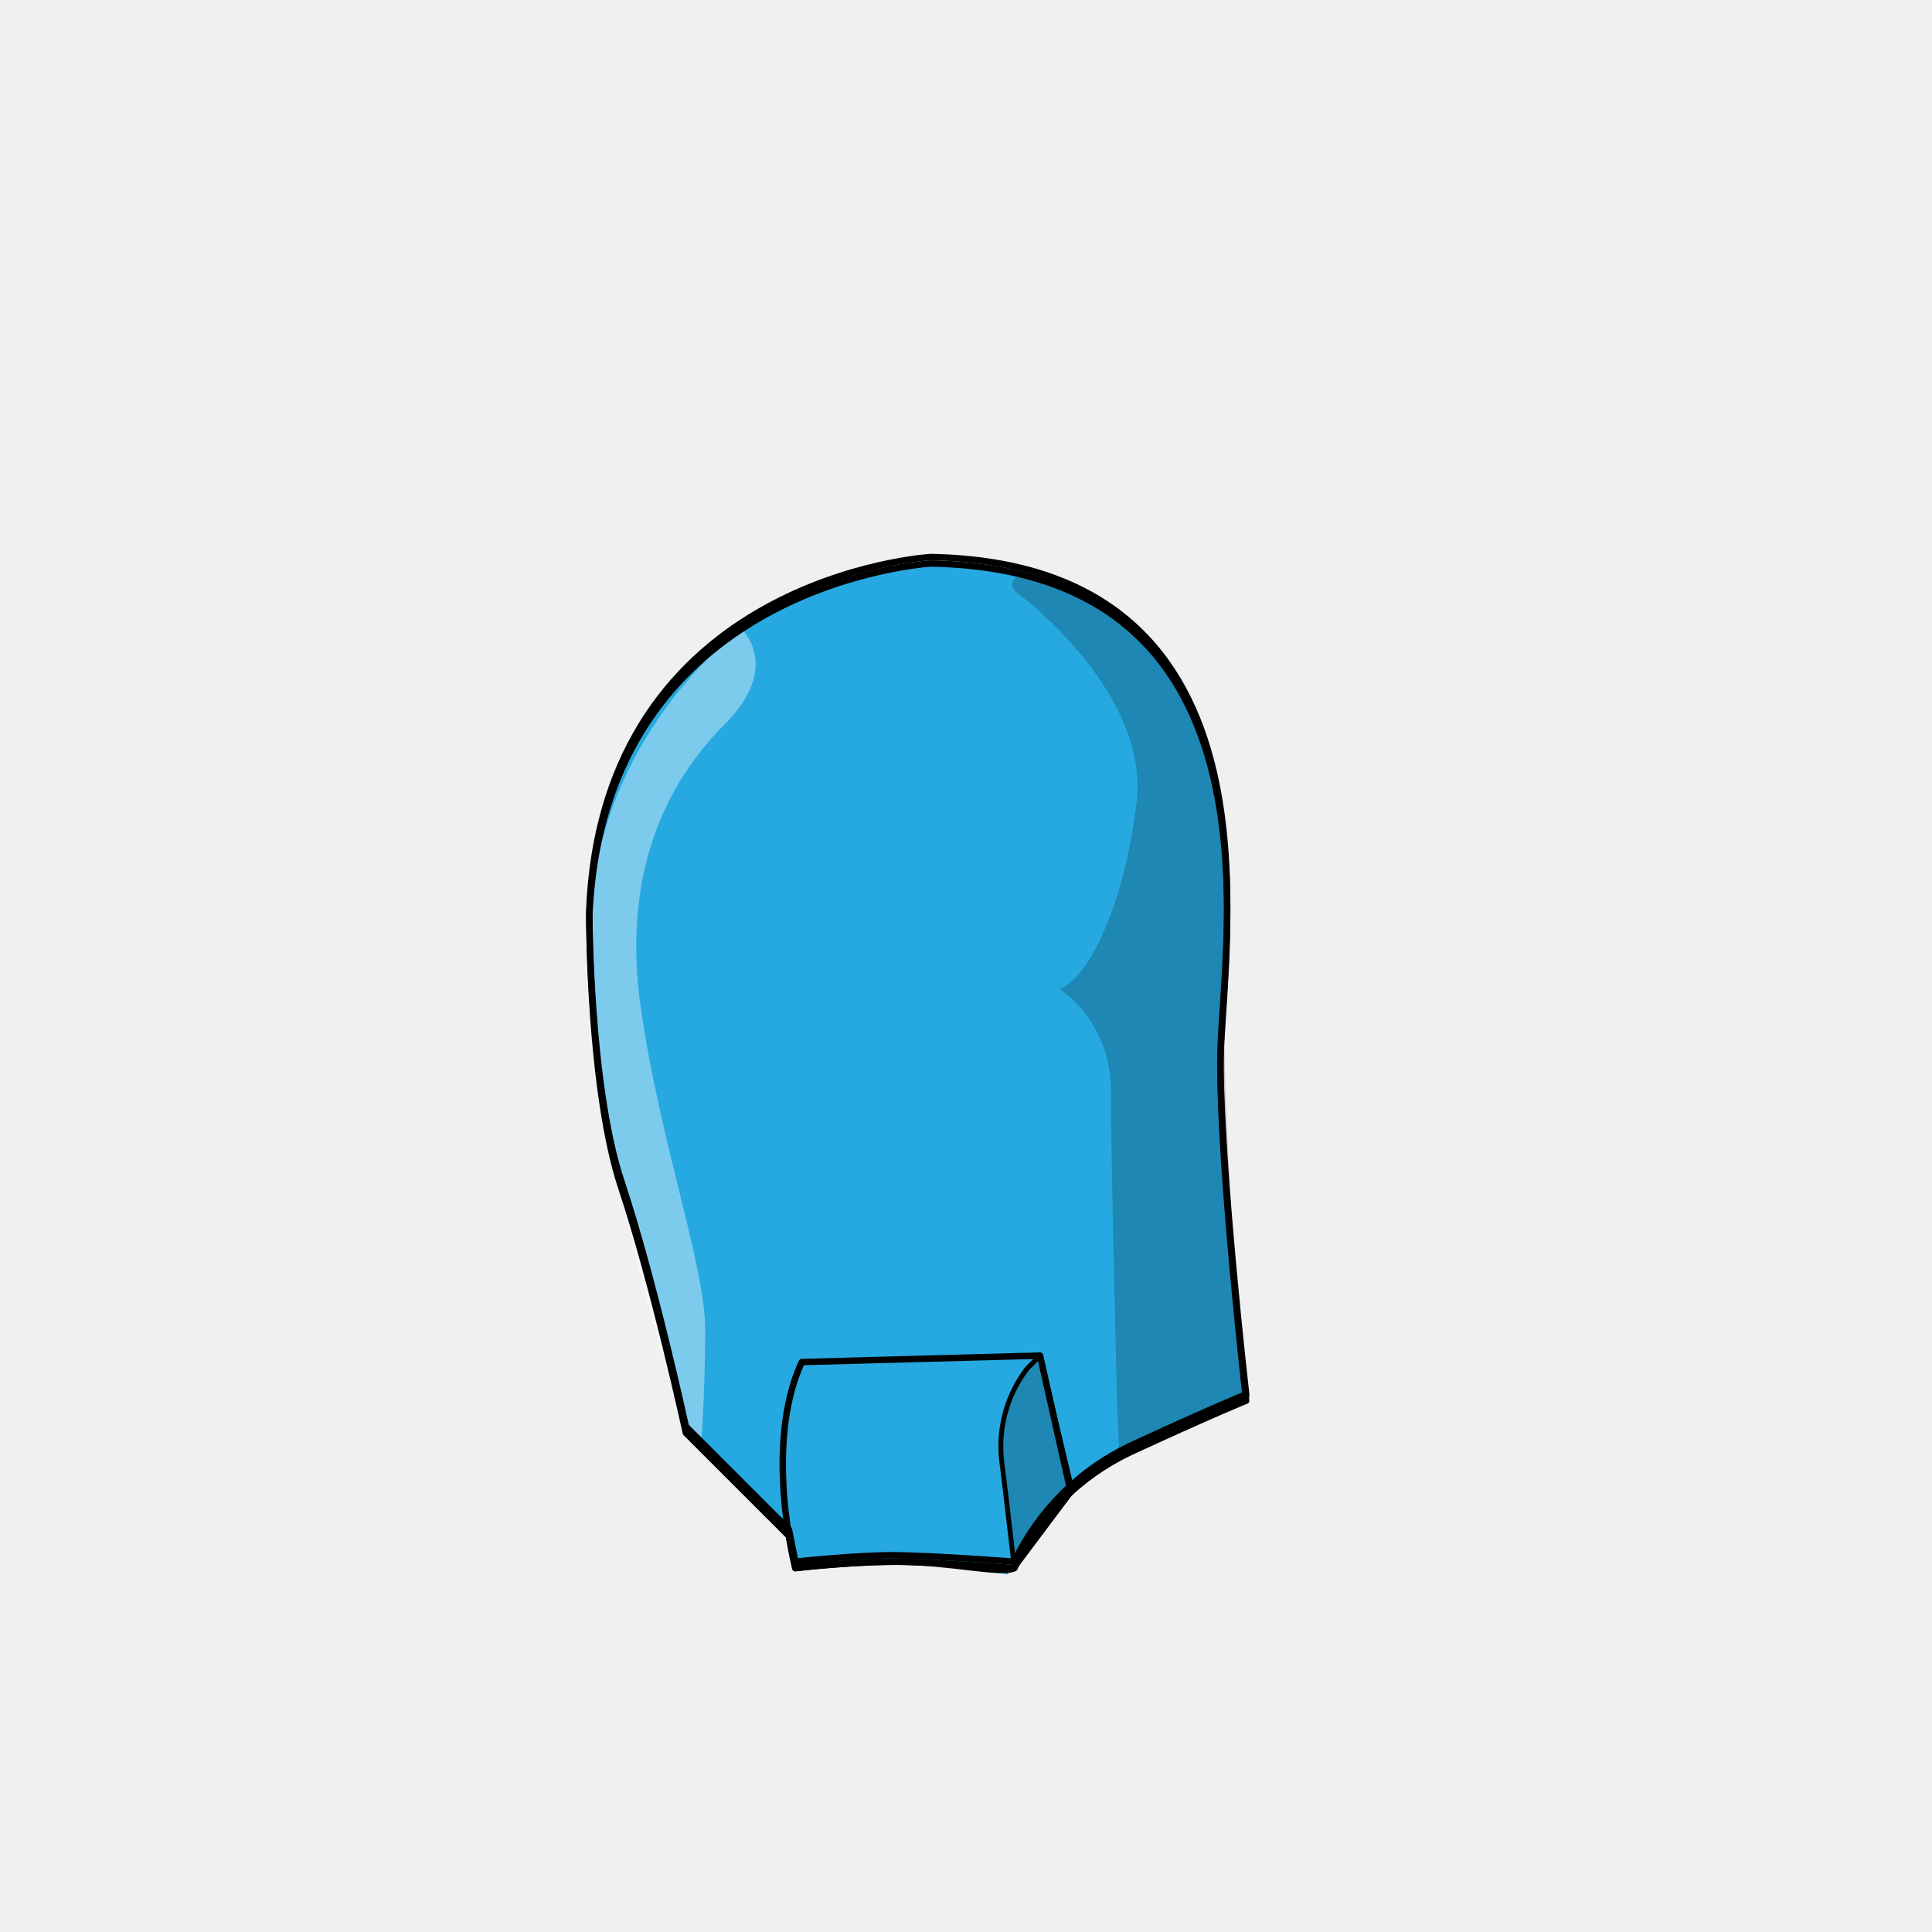
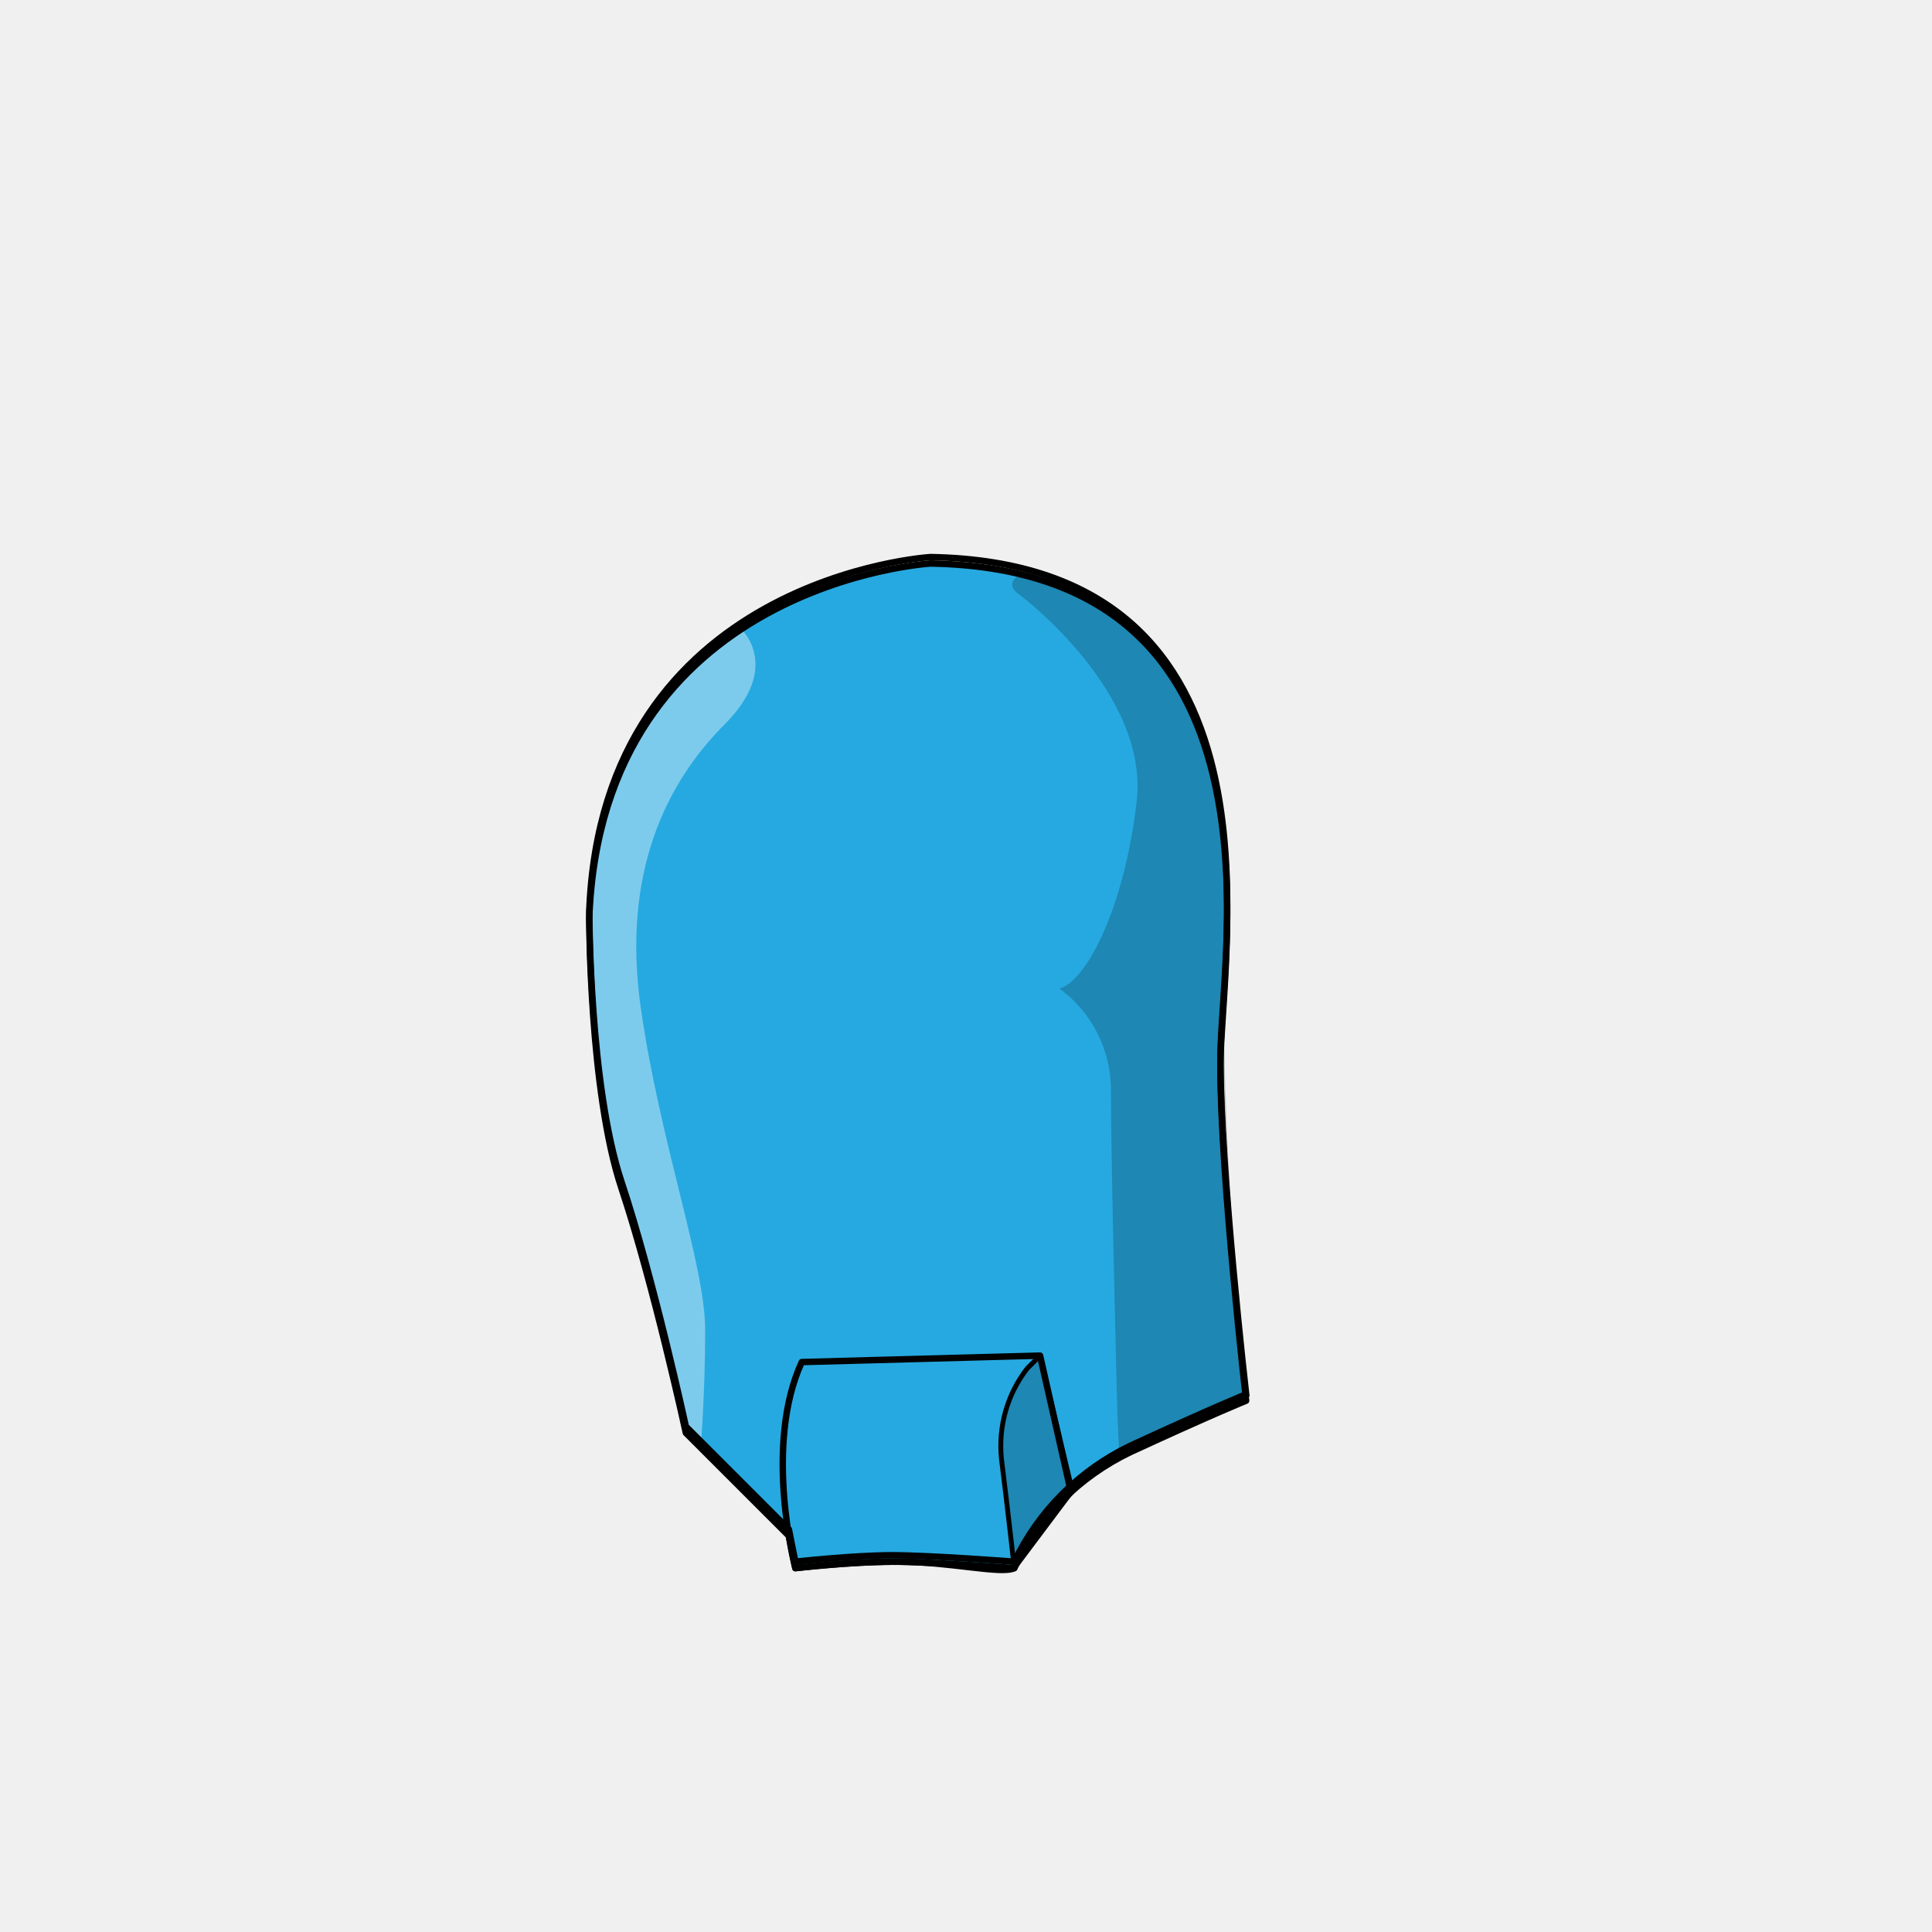
- <svg xmlns="http://www.w3.org/2000/svg" viewBox="0 0 300 300">
-   <defs>
-     <style>.cls-1{fill:#26a9e0;}.cls-2{fill:#fff;fill-opacity:0.4;}.cls-3,.cls-4{fill:none;}.cls-3,.cls-4,.cls-6{stroke:#000;}.cls-3,.cls-6{stroke-linecap:round;stroke-linejoin:round;}.cls-4{stroke-miterlimit:10;}.cls-5,.cls-6{fill-opacity:0.2;}.cls-6{stroke-width:0.75px;}</style>
-   </defs>
+ <svg xmlns="http://www.w3.org/2000/svg" version="1.1" id="Layer_1" x="0px" y="0px" viewBox="0 0 300 300" style="enable-background:new 0 0 300 300;" xml:space="preserve">
+   <style type="text/css">
+ 	.st0{fill:#26A9E0;}
+ 	.st1{fill:#FFFFFF;fill-opacity:0.4;}
+ 	.st2{fill:none;stroke:#000000;stroke-linecap:round;stroke-linejoin:round;}
+ 	.st3{fill:none;stroke:#000000;stroke-miterlimit:10;}
+ 	.st4{fill-opacity:0.2;}
+ 	.st5{fill-opacity:0.2;stroke:#000000;stroke-width:0.75;stroke-linecap:round;stroke-linejoin:round;}
+ </style>
  <g id="face-01">
-     <path id="fill_color" data-name="fill color" class="cls-1" d="M144.5,87.5s-51,3-53,55c0,0,0,27,5,42s10,38,10,38l16,16,1,5s13.5-1.5,19-1,14,2,14,2,6-13,19-19,18-8,18-8-4-35-4-52S201.5,88.5,144.5,87.5Z" />
-     <path class="cls-2" d="M115.14,97.69s6.36,5.81-2.64,14.81-16,23-13,44,10,40,10,50-.67,18.19-.67,18.19l-2.33-2.19s-15-45-15-76.5S115.14,97.69,115.14,97.69Z" />
-     <path class="cls-3" d="M144.5,87.5s-51,3-53,55c0,0,0,27,5,42s10,38,10,38l16,16,1,5s9-1,15-1,19,1,19,1a38.06,38.06,0,0,1,18-18c13-6,18-8,18-8s-4-35-4-52S201.5,88.5,144.5,87.5Z" />
-     <path class="cls-4" d="M144.5,86.5s-51,3-53,55c0,0,0,27,5,42s10,38,10,38l16,16,1,5s9-1,15-1,19,1,19,1a38.06,38.06,0,0,1,18-18c13-6,18-8,18-8s-4-35-4-52S201.5,87.5,144.5,86.5Z" />
-     <path class="cls-5" d="M158.5,92.5s20,15,18,32-8,28-12,29a19.27,19.27,0,0,1,8,16c0,11,1,50,1,50l.34,6.83,19.66-8.83s-3.77-39-3.38-63.49,1.38-55.13-31.62-64.82C158.5,89.19,155.5,90.5,158.5,92.5Z" />
-     <path class="cls-3" d="M124.5,211.5l37-1,4.76,21.18s-8.76,8.82-8.76,11.82c-2,1-10-1-18-1a147.84,147.84,0,0,0-16,1S118.5,224.5,124.5,211.5Z" />
-     <path class="cls-6" d="M159.5,212.5a19.89,19.89,0,0,0-4,14c1,8,2,17,2,17l9-12-5-21Z" />
+     <path id="fill_color" class="st0" d="M144.5,87.5c0,0-51,3-53,55c0,0,0,27,5,42s10,38,10,38l16,16l1,5c0,0,13.5-1.5,19-1   s13.9,1.7,13.9,1.7s6.1-12.7,19.1-18.7s18-8,18-8s-4-35-4-52S201.5,88.5,144.5,87.5z" />
+     <path class="st1" d="M115.1,97.7c0,0,6.4,5.8-2.6,14.8s-16,23-13,44s10,40,10,50s-0.7,18.2-0.7,18.2l-2.3-2.2   c0,0-4.9-16.6-9.1-36.2c-1-4.5-2.7-9.1-3.5-13.8c-1.6-9-1.9-18.1-2.4-26.5C89.6,114,115.1,97.7,115.1,97.7z" />
+     <path class="st2" d="M144.5,87.5c0,0-51,3-53,55c0,0,0,27,5,42s10,38,10,38l16,16l1,5c0,0,9-1,15-1s19,1,19,1   c3.8-7.9,10.1-14.2,18-18c13-6,18-8,18-8s-4-35-4-52S201.5,88.5,144.5,87.5z" />
+     <path class="st3" d="M144.5,86.5c0,0-51,3-53,55c0,0,0,27,5,42s10,38,10,38l16,16l1,5c0,0,9-1,15-1s19,1,19,1   c3.8-7.9,10.1-14.2,18-18c13-6,18-8,18-8s-4-35-4-52S201.5,87.5,144.5,86.5z" />
+     <path class="st4" d="M158.5,92.5c0,0,20,15,18,32s-8,28-12,29c5.1,3.7,8.1,9.7,8,16c0,11,1,50,1,50l0.3,6.8l19.7-8.8   c0,0-3.8-39-3.4-63.5s1.4-55.1-31.6-64.8C158.5,89.2,155.5,90.5,158.5,92.5z" />
+     <path class="st2" d="M124.5,211.5l37-1l4.8,21.2c0,0-8.8,8.8-8.8,11.8c-2,1-10-1-18-1c-5.3,0-10.7,0.4-16,1   C123.5,243.5,118.5,224.5,124.5,211.5z" />
+     <path class="st5" d="M159.5,212.5c-3.1,4-4.5,9-4,14c1,8,2,17,2,17l9-12l-5-21L159.5,212.5z" />
  </g>
</svg>
